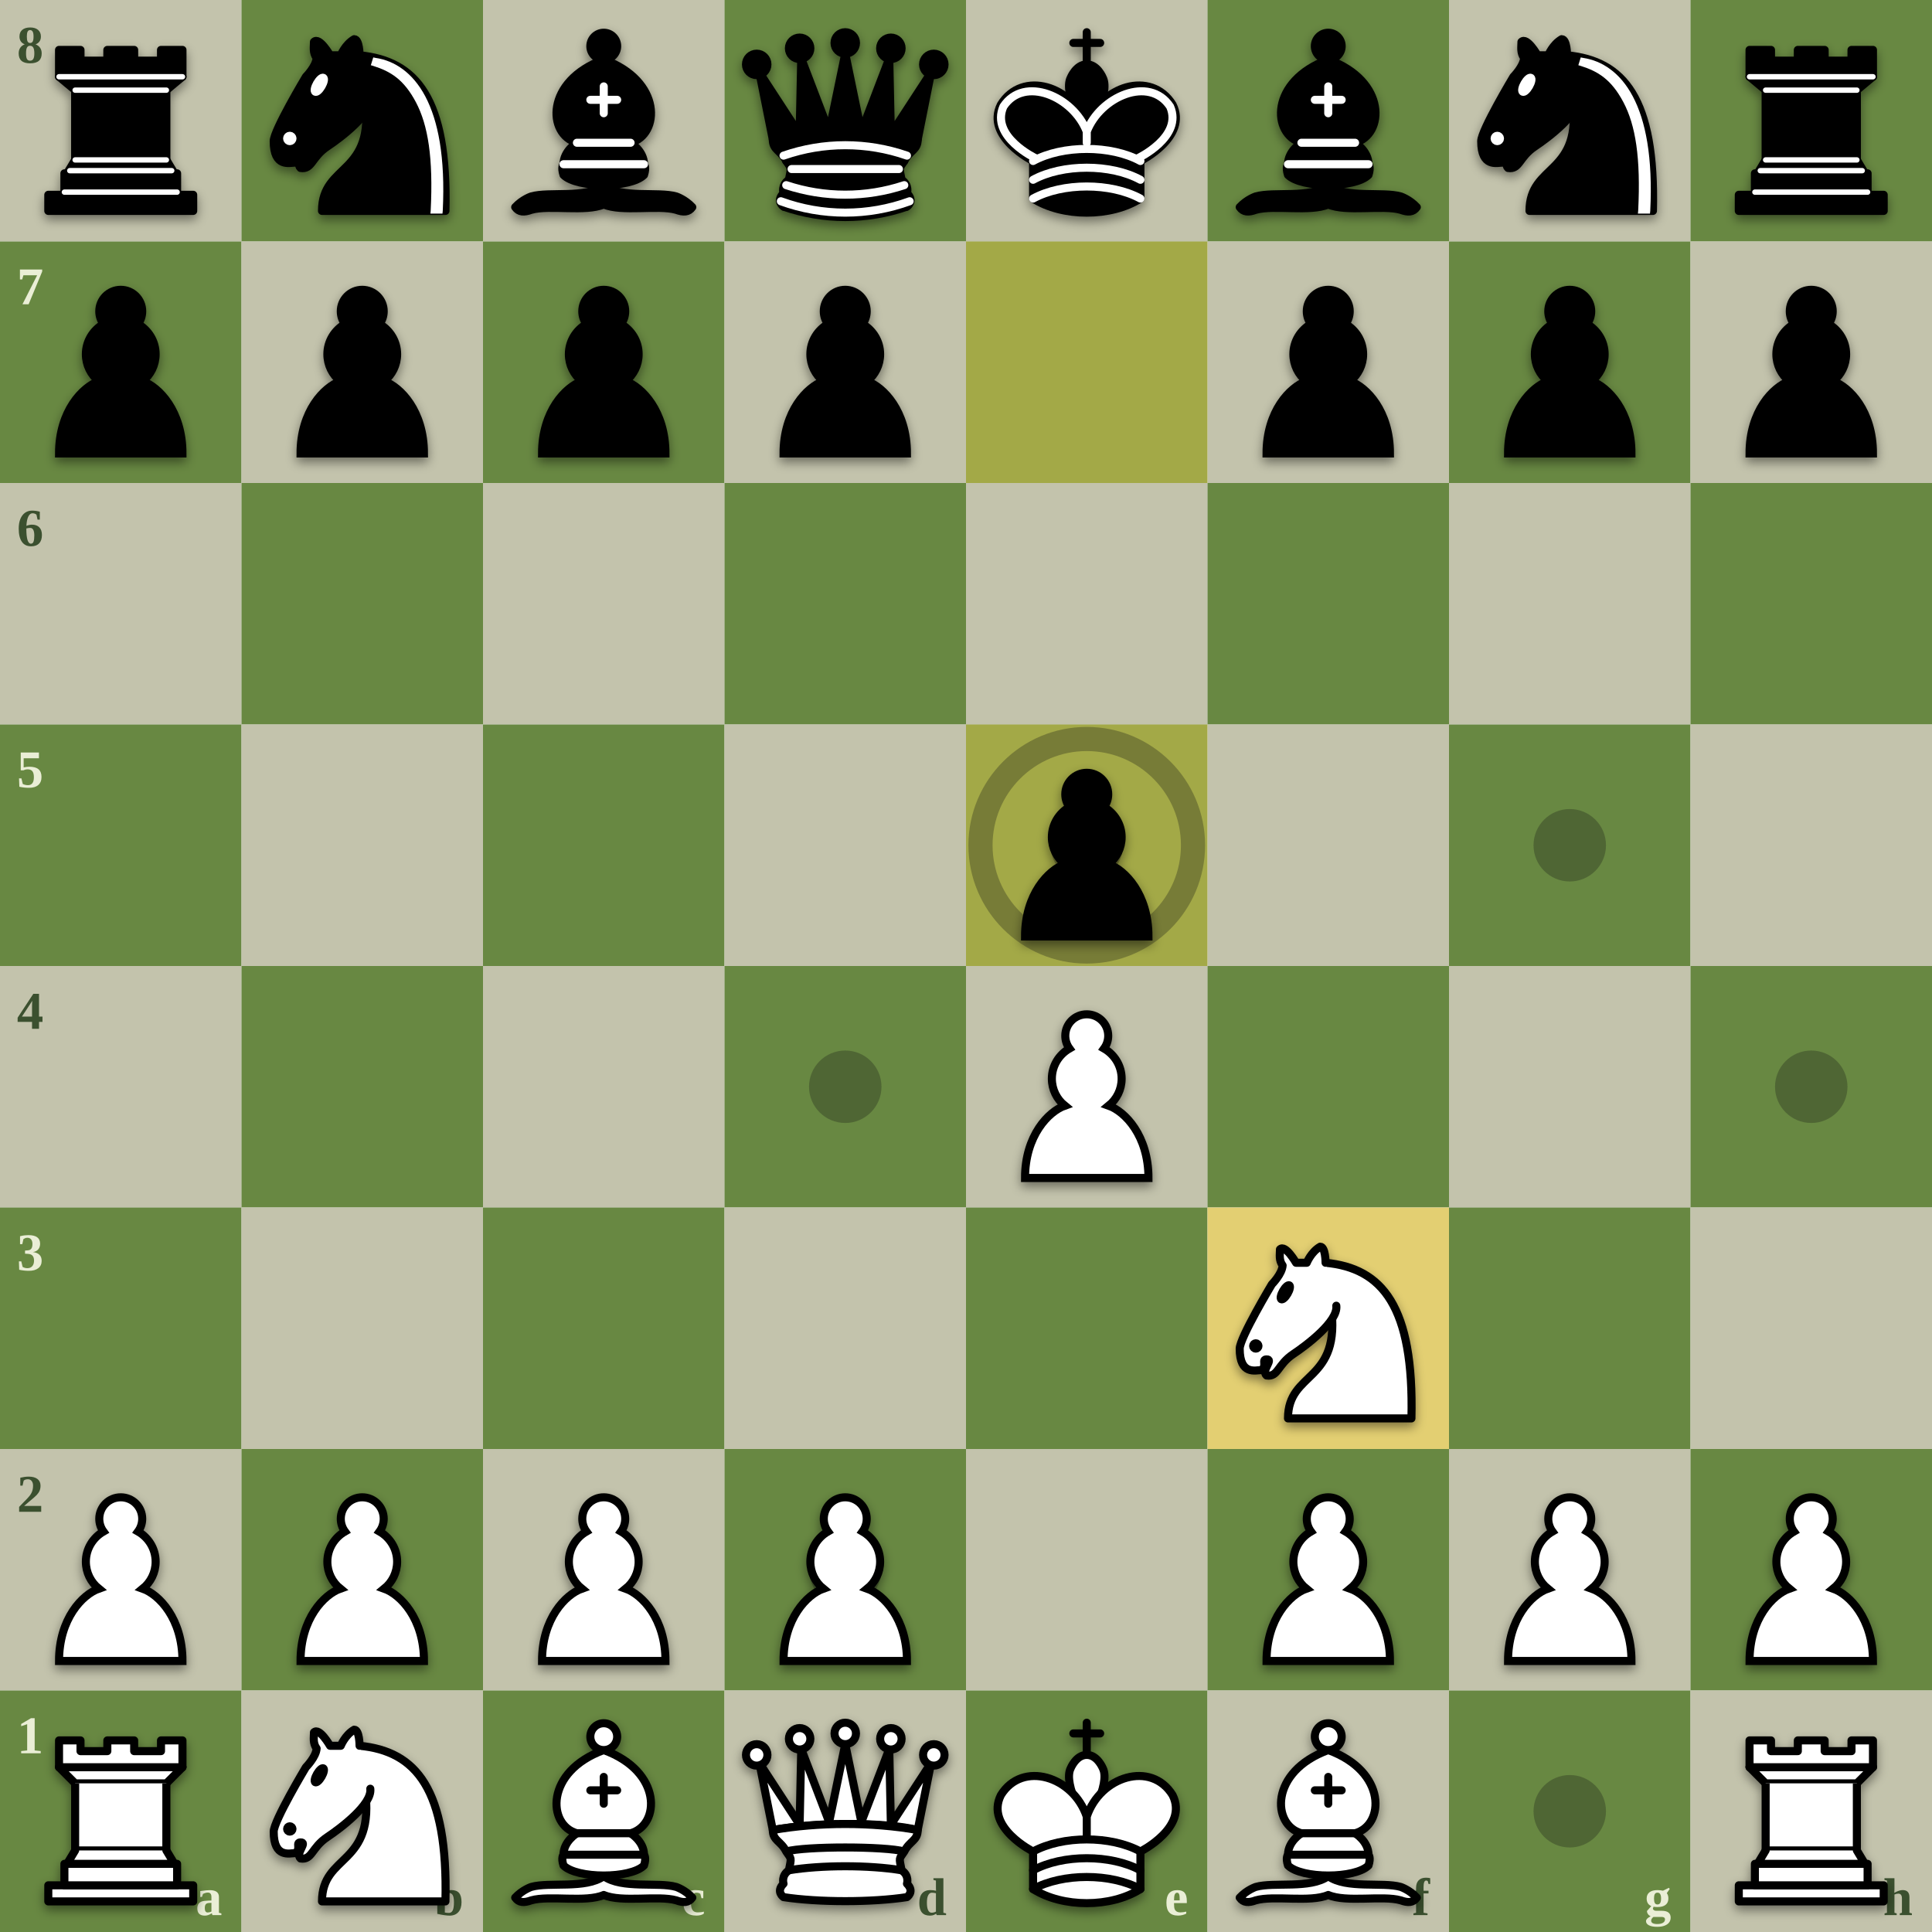
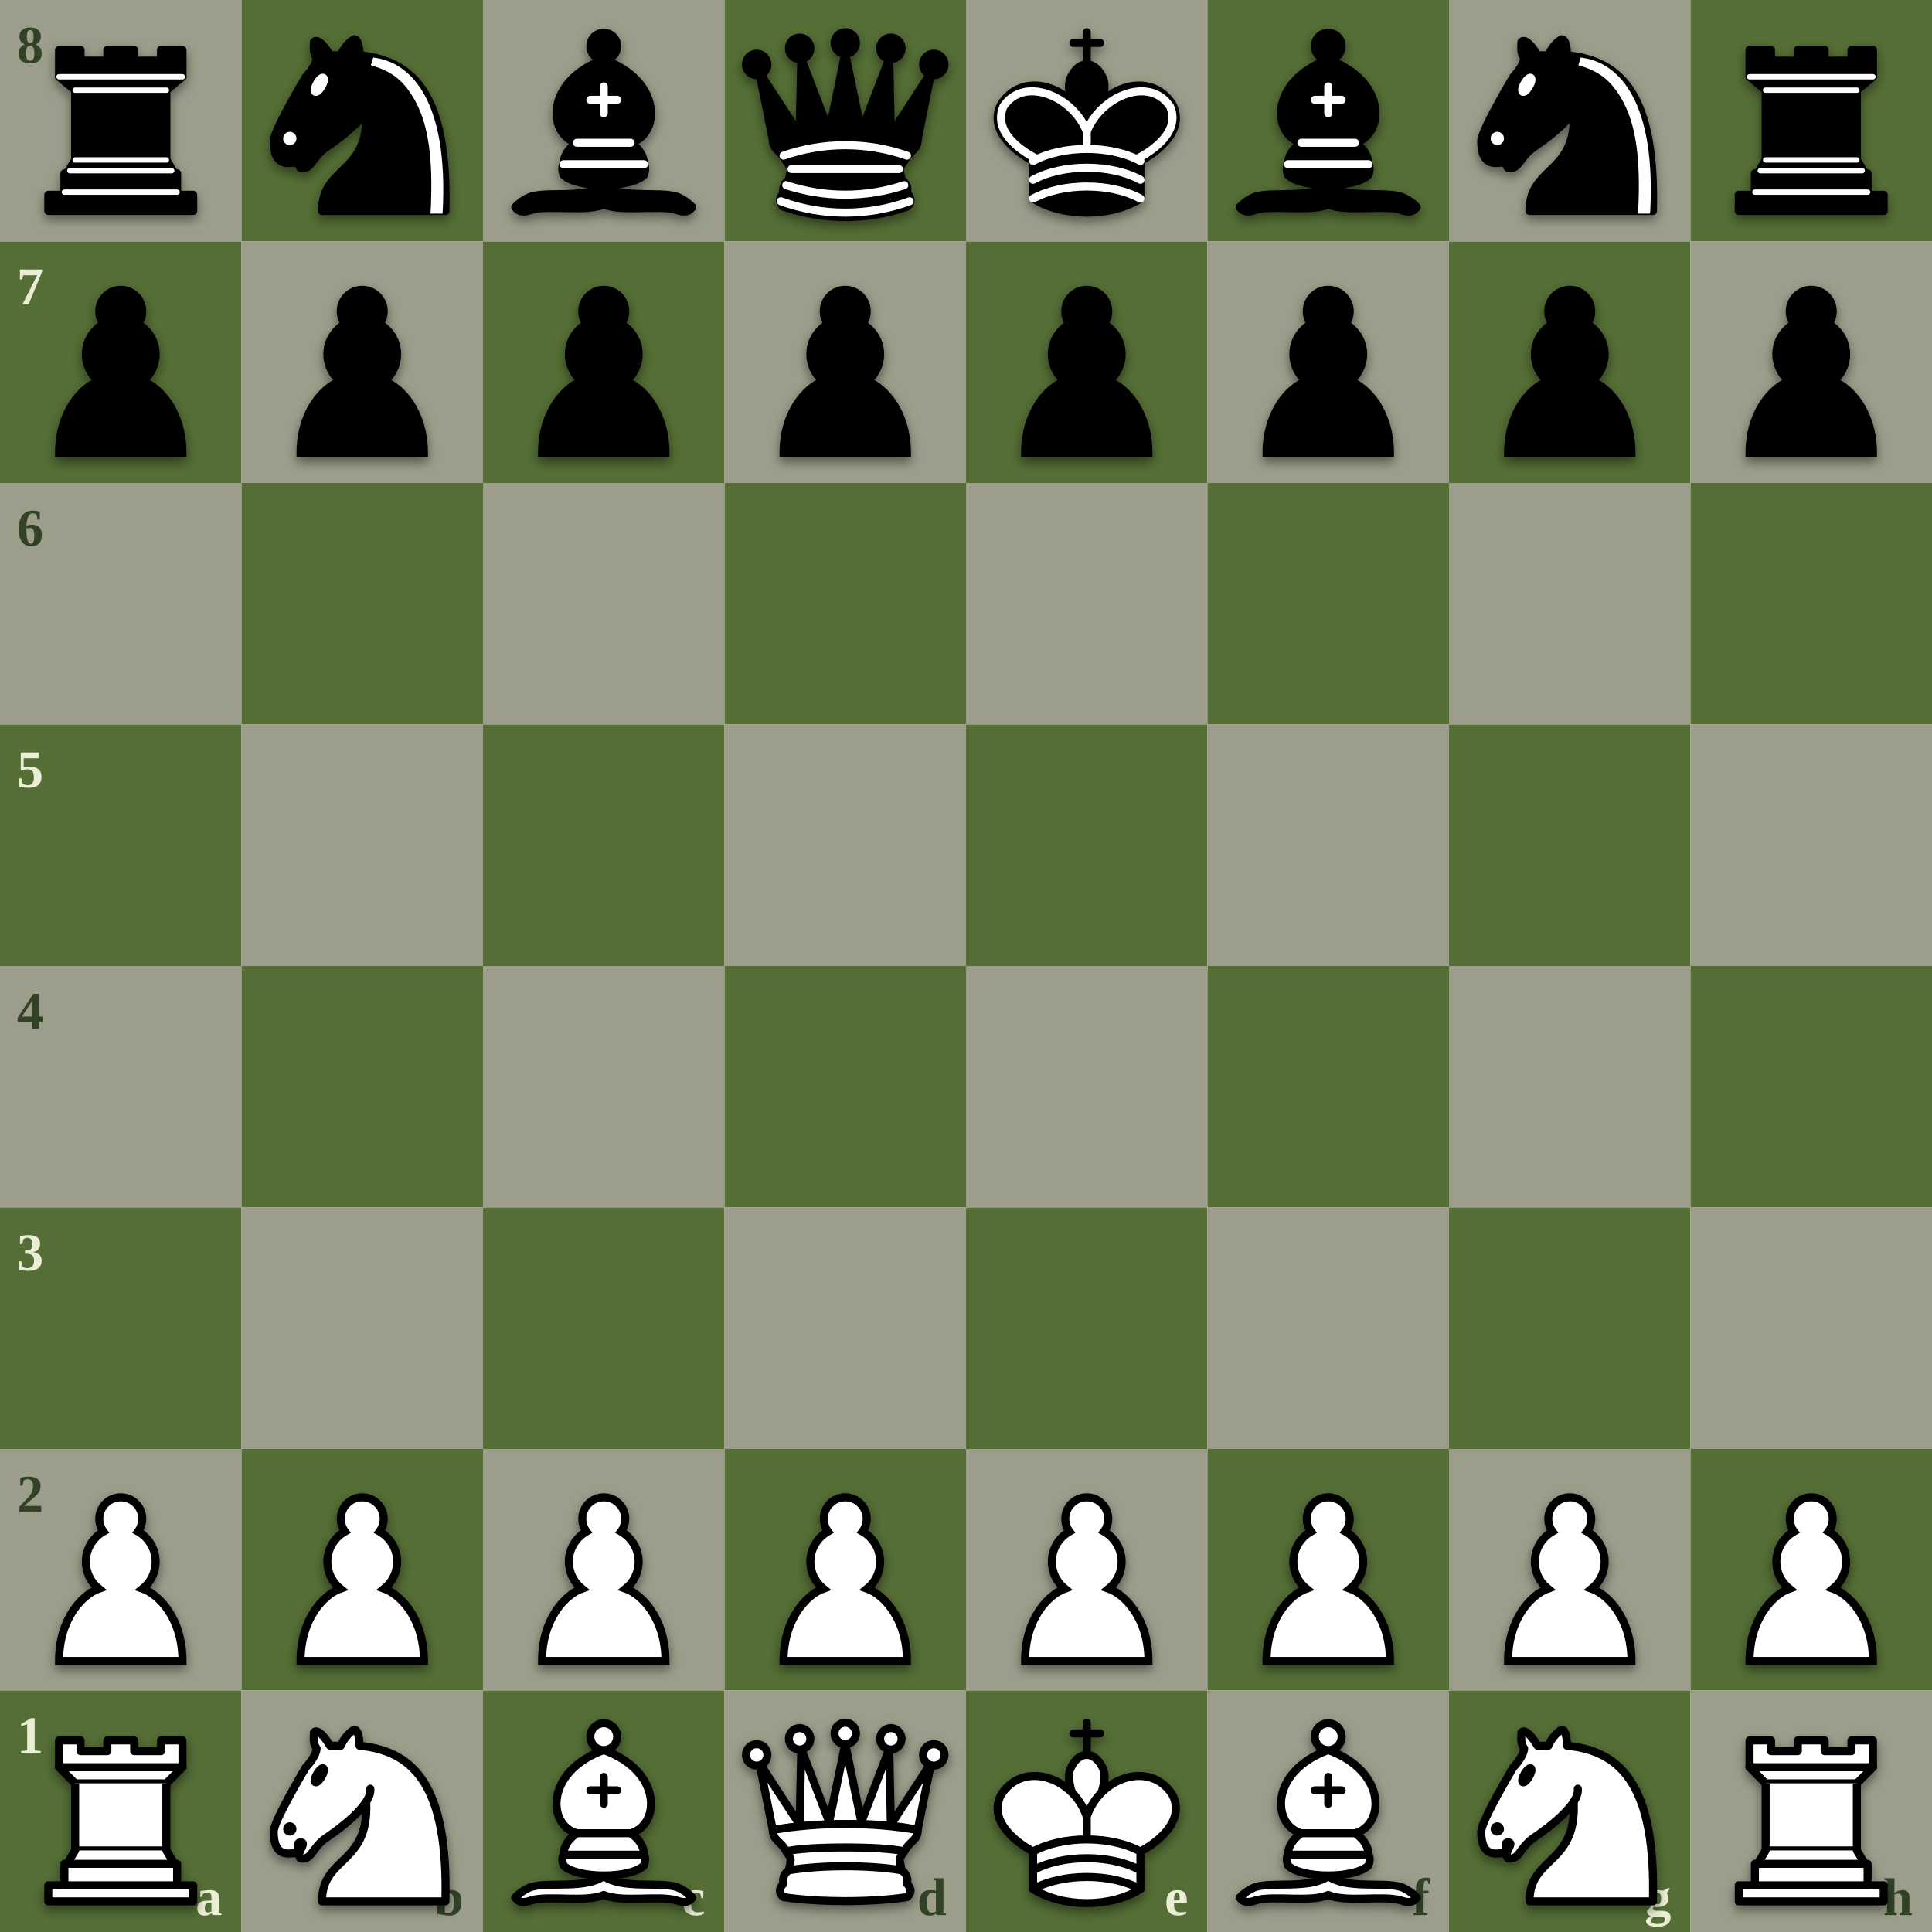
<svg xmlns="http://www.w3.org/2000/svg" viewBox="0 0 800 800" class="board-svg">
  <defs>
    <symbol id="pwk" viewBox="0 0 45 45">
      <g fill="none" fill-rule="evenodd" stroke="#000" stroke-linecap="round" stroke-linejoin="round" stroke-width="1.5">
        <path stroke-linejoin="miter" d="M22.5 11.63V6M20 8h5" />
        <path fill="#fff" stroke-linecap="butt" stroke-linejoin="miter" d="M22.5 25s4.5-7.5 3-10.5c0 0-1-2.5-3-2.5s-3 2.5-3 2.5c-1.5 3 3 10.5 3 10.5" />
        <path fill="#fff" d="M12.5 37c5.5 3.5 14.5 3.5 20 0v-7s9-4.5 6-10.5c-4-6.5-13.5-3.5-16 4V27v-3.5c-2.5-7.5-12-10.5-16-4-3 6 6 10.5 6 10.5v7" />
        <path d="M12.5 30c5.5-3 14.5-3 20 0m-20 3.5c5.5-3 14.5-3 20 0m-20 3.5c5.5-3 14.5-3 20 0" />
      </g>
    </symbol>
    <symbol id="pwq" viewBox="0 0 45 45">
      <g style="fill:#ffffff;stroke:#000000;stroke-width:1.5;stroke-linejoin:round">
        <path d="M 9,26 C 17.5,24.5 30,24.5 36,26 L 38.5,13.5 L 31,25 L 30.7,10.9 L 25.5,24.5 L 22.5,10 L 19.5,24.5 L 14.3,10.9 L 14,25 L 6.5,13.5 L 9,26 z" />
        <path d="M 9,26 C 9,28 10.5,28 11.5,30 C 12.5,31.5 12.5,31 12,33.5 C 10.5,34.5 11,36 11,36 C 9.5,37.5 11,38.5 11,38.5 C 17.5,39.5 27.5,39.5 34,38.5 C 34,38.5 35.5,37.5 34,36 C 34,36 34.5,34.5 33,33.5 C 32.5,31 32.5,31.5 33.5,30 C 34.5,28 36,28 36,26 C 27.5,24.5 17.5,24.5 9,26 z" />
        <path d="M 11.5,30 C 15,29 30,29 33.5,30" style="fill:none" />
        <path d="M 12,33.5 C 18,32.5 27,32.5 33,33.5" style="fill:none" />
        <circle cx="6" cy="12" r="2" />
        <circle cx="14" cy="9" r="2" />
        <circle cx="22.5" cy="8" r="2" />
        <circle cx="31" cy="9" r="2" />
        <circle cx="39" cy="12" r="2" />
      </g>
    </symbol>
    <symbol id="pwr" viewBox="0 0 45 45">
      <g style="opacity:1; fill:#ffffff; fill-opacity:1; fill-rule:evenodd; stroke:#000000; stroke-width:1.5; stroke-linecap:round;stroke-linejoin:round;stroke-miterlimit:4; stroke-dasharray:none; stroke-opacity:1;" transform="translate(0,0.3)">
        <path d="M 9,39 L 36,39 L 36,36 L 9,36 L 9,39 z " style="stroke-linecap:butt;" />
        <path d="M 12,36 L 12,32 L 33,32 L 33,36 L 12,36 z " style="stroke-linecap:butt;" />
        <path d="M 11,14 L 11,9 L 15,9 L 15,11 L 20,11 L 20,9 L 25,9 L 25,11 L 30,11 L 30,9 L 34,9 L 34,14" style="stroke-linecap:butt;" />
        <path d="M 34,14 L 31,17 L 14,17 L 11,14" />
        <path d="M 31,17 L 31,29.5 L 14,29.5 L 14,17" style="stroke-linecap:butt; stroke-linejoin:miter;" />
        <path d="M 31,29.5 L 32.5,32 L 12.5,32 L 14,29.5" />
        <path d="M 11,14 L 34,14" style="fill:none; stroke:#000000; stroke-linejoin:miter;" />
      </g>
    </symbol>
    <symbol id="pwb" viewBox="0 0 45 45">
      <g style="opacity:1; fill:none; fill-rule:evenodd; fill-opacity:1; stroke:#000000; stroke-width:1.5; stroke-linecap:round; stroke-linejoin:round; stroke-miterlimit:4; stroke-dasharray:none; stroke-opacity:1;" transform="translate(0,0.6)">
        <g style="fill:#ffffff; stroke:#000000; stroke-linecap:butt;">
          <path d="M 9,36 C 12.39,35.03 19.11,36.43 22.5,34 C 25.89,36.43 32.61,35.03 36,36 C 36,36 37.65,36.54 39,38 C 38.32,38.97 37.35,38.99 36,38.5 C 32.61,37.53 25.89,38.96 22.5,37.5 C 19.11,38.96 12.39,37.53 9,38.5 C 7.65,38.99 6.68,38.97 6,38 C 7.35,36.54 9,36 9,36 z" />
          <path d="M 15,32 C 17.5,34.5 27.5,34.5 30,32 C 30.5,30.5 30,30 30,30 C 30,27.5 27.5,26 27.5,26 C 33,24.5 33.5,14.5 22.5,10.5 C 11.5,14.5 12,24.5 17.5,26 C 17.5,26 15,27.5 15,30 C 15,30 14.5,30.5 15,32 z" />
          <path d="M 25 8 A 2.5 2.5 0 1 1  20,8 A 2.5 2.5 0 1 1  25 8 z" />
        </g>
        <path d="M 17.5,26 L 27.5,26 M 15,30 L 30,30 M 22.5,15.5 L 22.5,20.5 M 20,18 L 25,18" style="fill:none; stroke:#000000; stroke-linejoin:miter;" />
      </g>
    </symbol>
    <symbol id="pwn" viewBox="0 0 45 45">
      <g style="opacity:1; fill:none; fill-opacity:1; fill-rule:evenodd; stroke:#000000; stroke-width:1.5; stroke-linecap:round;stroke-linejoin:round;stroke-miterlimit:4; stroke-dasharray:none; stroke-opacity:1;" transform="translate(0,0.3)">
        <path d="M 22,10 C 32.5,11 38.5,18 38,39 L 15,39 C 15,30 25,32.5 23,18" style="fill:#ffffff; stroke:#000000;" />
        <path d="M 24,18 C 24.38,20.91 18.45,25.37 16,27 C 13,29 13.18,31.34 11,31 C 9.958,30.06 12.41,27.96 11,28 C 10,28 11.19,29.23 10,30 C 9,30 5.997,31 6,26 C 6,24 12,14 12,14 C 12,14 13.89,12.1 14,10.5 C 13.27,9.506 13.5,8.5 13.5,7.5 C 14.5,6.5 16.5,10 16.5,10 L 18.5,10 C 18.5,10 19.28,8.008 21,7 C 22,7 22,10 22,10" style="fill:#ffffff; stroke:#000000;" />
        <path d="M 9.5 25.5 A 0.5 0.5 0 1 1 8.5,25.5 A 0.5 0.5 0 1 1 9.5 25.5 z" style="fill:#000000; stroke:#000000;" />
        <path d="M 15 15.5 A 0.5 1.5 0 1 1  14,15.5 A 0.5 1.5 0 1 1  15 15.5 z" transform="matrix(0.866,0.5,-0.5,0.866,9.693,-5.173)" style="fill:#000000; stroke:#000000;" />
      </g>
    </symbol>
    <symbol id="pwp" viewBox="0 0 45 45">
      <path d="m 22.5,9 c -2.21,0 -4,1.79 -4,4 0,0.89 0.29,1.71 0.78,2.38 C 17.33,16.5 16,18.59 16,21 c 0,2.03 0.94,3.84 2.41,5.03 C 15.41,27.09 11,31.58 11,39.5 H 34 C 34,31.58 29.59,27.09 26.59,26.03 28.06,24.84 29,23.03 29,21 29,18.59 27.67,16.5 25.72,15.38 26.21,14.71 26.5,13.89 26.5,13 c 0,-2.21 -1.79,-4 -4,-4 z" style="opacity:1; fill:#ffffff; fill-opacity:1; fill-rule:nonzero; stroke:#000000; stroke-width:1.5; stroke-linecap:round; stroke-linejoin:miter; stroke-miterlimit:4; stroke-dasharray:none; stroke-opacity:1;" />
    </symbol>
    <symbol id="pbk" viewBox="0 0 45 45">
      <g style="fill:none; fill-opacity:1; fill-rule:evenodd; stroke:#000000; stroke-width:1.5; stroke-linecap:round;stroke-linejoin:round;stroke-miterlimit:4; stroke-dasharray:none; stroke-opacity:1;">
        <path d="M 22.5,11.63 L 22.5,6" style="fill:none; stroke:#000000; stroke-linejoin:miter;" id="path6570" />
        <path d="M 22.5,25 C 22.5,25 27,17.5 25.5,14.5 C 25.5,14.5 24.5,12 22.5,12 C 20.5,12 19.5,14.5 19.5,14.5 C 18,17.5 22.5,25 22.5,25" style="fill:#000000;fill-opacity:1; stroke-linecap:butt; stroke-linejoin:miter;" />
        <path d="M 12.5,37 C 18,40.5 27,40.5 32.5,37 L 32.5,30 C 32.5,30 41.5,25.5 38.5,19.5 C 34.5,13 25,16 22.5,23.5 L 22.5,27 L 22.5,23.5 C 20,16 10.5,13 6.5,19.5 C 3.5,25.5 12.5,30 12.5,30 L 12.5,37" style="fill:#000000; stroke:#000000;" />
        <path d="M 20,8 L 25,8" style="fill:none; stroke:#000000; stroke-linejoin:miter;" />
        <path d="M 32,29.5 C 32,29.5 40.5,25.5 38.03,19.85 C 34.15,14 25,18 22.5,24.5 L 22.5,26.6 L 22.5,24.5 C 20,18 10.85,14 6.97,19.85 C 4.5,25.5 13,29.5 13,29.5" style="fill:none; stroke:#ffffff;" />
        <path d="M 12.5,30 C 18,27 27,27 32.5,30 M 12.5,33.5 C 18,30.5 27,30.5 32.5,33.5 M 12.5,37 C 18,34 27,34 32.5,37" style="fill:none; stroke:#ffffff;" />
      </g>
    </symbol>
    <symbol id="pbq" viewBox="0 0 45 45">
      <g style="fill:#000000;stroke:#000000;stroke-width:1.5; stroke-linecap:round;stroke-linejoin:round">
        <path d="M 9,26 C 17.5,24.5 30,24.5 36,26 L 38.5,13.5 L 31,25 L 30.7,10.9 L 25.5,24.5 L 22.5,10 L 19.5,24.5 L 14.3,10.9 L 14,25 L 6.5,13.5 L 9,26 z" style="stroke-linecap:butt;fill:#000000" />
        <path d="m 9,26 c 0,2 1.5,2 2.5,4 1,1.5 1,1 0.5,3.5 -1.5,1 -1,2.5 -1,2.5 -1.5,1.5 0,2.5 0,2.5 6.5,1 16.5,1 23,0 0,0 1.5,-1 0,-2.5 0,0 0.5,-1.5 -1,-2.5 -0.5,-2.5 -0.5,-2 0.5,-3.5 1,-2 2.5,-2 2.5,-4 -8.5,-1.5 -18.5,-1.5 -27,0 z" />
        <path d="M 11.5,30 C 15,29 30,29 33.5,30" />
        <path d="m 12,33.5 c 6,-1 15,-1 21,0" />
        <circle cx="6" cy="12" r="2" />
        <circle cx="14" cy="9" r="2" />
        <circle cx="22.5" cy="8" r="2" />
        <circle cx="31" cy="9" r="2" />
        <circle cx="39" cy="12" r="2" />
        <path d="M 11,38.5 A 35,35 1 0 0 34,38.5" style="fill:none; stroke:#000000;stroke-linecap:butt;" />
        <g style="fill:none; stroke:#ffffff;">
          <path d="M 11,29 A 35,35 1 0 1 34,29" />
          <path d="M 12.5,31.5 L 32.5,31.5" />
          <path d="M 11.5,34.5 A 35,35 1 0 0 33.5,34.5" />
          <path d="M 10.5,37.5 A 35,35 1 0 0 34.5,37.5" />
        </g>
      </g>
    </symbol>
    <symbol id="pbr" viewBox="0 0 45 45">
      <g style="opacity:1; fill:#000000; fill-opacity:1; fill-rule:evenodd; stroke:#000000; stroke-width:1.5; stroke-linecap:round;stroke-linejoin:round;stroke-miterlimit:4; stroke-dasharray:none; stroke-opacity:1;" transform="translate(0,0.3)">
        <path d="M 9,39 L 36,39 L 36,36 L 9,36 L 9,39 z " style="stroke-linecap:butt;" />
        <path d="M 12.5,32 L 14,29.5 L 31,29.5 L 32.5,32 L 12.5,32 z " style="stroke-linecap:butt;" />
        <path d="M 12,36 L 12,32 L 33,32 L 33,36 L 12,36 z " style="stroke-linecap:butt;" />
        <path d="M 14,29.5 L 14,16.5 L 31,16.5 L 31,29.5 L 14,29.5 z " style="stroke-linecap:butt;stroke-linejoin:miter;" />
        <path d="M 14,16.5 L 11,14 L 34,14 L 31,16.5 L 14,16.5 z " style="stroke-linecap:butt;" />
        <path d="M 11,14 L 11,9 L 15,9 L 15,11 L 20,11 L 20,9 L 25,9 L 25,11 L 30,11 L 30,9 L 34,9 L 34,14 L 11,14 z " style="stroke-linecap:butt;" />
        <path d="M 12,35.5 L 33,35.5 L 33,35.5" style="fill:none; stroke:#ffffff; stroke-width:1; stroke-linejoin:miter;" />
        <path d="M 13,31.5 L 32,31.5" style="fill:none; stroke:#ffffff; stroke-width:1; stroke-linejoin:miter;" />
        <path d="M 14,29.5 L 31,29.5" style="fill:none; stroke:#ffffff; stroke-width:1; stroke-linejoin:miter;" />
        <path d="M 14,16.5 L 31,16.5" style="fill:none; stroke:#ffffff; stroke-width:1; stroke-linejoin:miter;" />
        <path d="M 11,14 L 34,14" style="fill:none; stroke:#ffffff; stroke-width:1; stroke-linejoin:miter;" />
      </g>
    </symbol>
    <symbol id="pbb" viewBox="0 0 45 45">
      <g style="opacity:1; fill:none; fill-rule:evenodd; fill-opacity:1; stroke:#000000; stroke-width:1.5; stroke-linecap:round; stroke-linejoin:round; stroke-miterlimit:4; stroke-dasharray:none; stroke-opacity:1;" transform="translate(0,0.6)">
        <g style="fill:#000000; stroke:#000000; stroke-linecap:butt;">
          <path d="M 9,36 C 12.39,35.03 19.11,36.43 22.5,34 C 25.89,36.43 32.61,35.03 36,36 C 36,36 37.65,36.54 39,38 C 38.32,38.97 37.35,38.99 36,38.5 C 32.61,37.53 25.89,38.96 22.5,37.5 C 19.11,38.96 12.39,37.53 9,38.5 C 7.65,38.99 6.68,38.97 6,38 C 7.35,36.54 9,36 9,36 z" />
          <path d="M 15,32 C 17.5,34.5 27.5,34.5 30,32 C 30.5,30.5 30,30 30,30 C 30,27.5 27.5,26 27.5,26 C 33,24.5 33.5,14.5 22.5,10.5 C 11.5,14.5 12,24.5 17.5,26 C 17.5,26 15,27.5 15,30 C 15,30 14.5,30.5 15,32 z" />
          <path d="M 25 8 A 2.5 2.5 0 1 1  20,8 A 2.5 2.5 0 1 1  25 8 z" />
        </g>
        <path d="M 17.5,26 L 27.5,26 M 15,30 L 30,30 M 22.5,15.5 L 22.5,20.5 M 20,18 L 25,18" style="fill:none; stroke:#ffffff; stroke-linejoin:miter;" />
      </g>
    </symbol>
    <symbol id="pbn" viewBox="0 0 45 45">
      <g style="opacity:1; fill:none; fill-opacity:1; fill-rule:evenodd; stroke:#000000; stroke-width:1.5; stroke-linecap:round;stroke-linejoin:round;stroke-miterlimit:4; stroke-dasharray:none; stroke-opacity:1;" transform="translate(0,0.3)">
        <path d="M 22,10 C 32.5,11 38.5,18 38,39 L 15,39 C 15,30 25,32.5 23,18" style="fill:#000000; stroke:#000000;" />
        <path d="M 24,18 C 24.38,20.91 18.45,25.37 16,27 C 13,29 13.18,31.34 11,31 C 9.958,30.06 12.41,27.96 11,28 C 10,28 11.19,29.23 10,30 C 9,30 5.997,31 6,26 C 6,24 12,14 12,14 C 12,14 13.89,12.1 14,10.5 C 13.27,9.506 13.5,8.5 13.5,7.5 C 14.5,6.5 16.5,10 16.5,10 L 18.5,10 C 18.5,10 19.28,8.008 21,7 C 22,7 22,10 22,10" style="fill:#000000; stroke:#000000;" />
        <path d="M 9.5 25.5 A 0.5 0.5 0 1 1 8.5,25.5 A 0.5 0.5 0 1 1 9.5 25.5 z" style="fill:#ffffff; stroke:#ffffff;" />
        <path d="M 15 15.5 A 0.5 1.5 0 1 1  14,15.5 A 0.5 1.5 0 1 1  15 15.5 z" transform="matrix(0.866,0.5,-0.5,0.866,9.693,-5.173)" style="fill:#ffffff; stroke:#ffffff;" />
        <path d="M 24.55,10.4 L 24.1,11.85 L 24.6,12 C 27.75,13 30.25,14.49 32.5,18.75 C 34.75,23.01 35.75,29.06 35.25,39 L 35.2,39.5 L 37.45,39.5 L 37.5,39 C 38,28.94 36.62,22.15 34.25,17.66 C 31.88,13.17 28.46,11.02 25.06,10.5 L 24.55,10.4 z " style="fill:#ffffff; stroke:none;" />
      </g>
    </symbol>
    <symbol id="pbp" viewBox="0 0 45 45">
      <path d="m 22.5,9 c -2.21,0 -4,1.79 -4,4 0,0.89 0.29,1.71 0.78,2.38 C 17.33,16.5 16,18.59 16,21 c 0,2.03 0.94,3.84 2.41,5.03 C 15.41,27.09 11,31.58 11,39.5 H 34 C 34,31.58 29.59,27.09 26.59,26.03 28.06,24.84 29,23.03 29,21 29,18.59 27.67,16.5 25.72,15.38 26.21,14.71 26.5,13.89 26.5,13 c 0,-2.21 -1.79,-4 -4,-4 z" style="opacity:1; fill:#000000; fill-opacity:1; fill-rule:nonzero; stroke:#000000; stroke-width:1.5; stroke-linecap:round; stroke-linejoin:miter; stroke-miterlimit:4; stroke-dasharray:none; stroke-opacity:1;" />
    </symbol>
  </defs>
  <g class="sq-layer">
-     <rect x="0" y="0" width="100" height="100" fill="#c3c3ac" />
-     <text x="7" y="26" font-size="22" font-weight="700" fill="#3b502f" class="coord">8</text>
-     <rect x="100" y="0" width="100" height="100" fill="#688842" />
-     <rect x="200" y="0" width="100" height="100" fill="#c3c3ac" />
-     <rect x="300" y="0" width="100" height="100" fill="#688842" />
-     <rect x="400" y="0" width="100" height="100" fill="#c3c3ac" />
-     <rect x="500" y="0" width="100" height="100" fill="#688842" />
-     <rect x="600" y="0" width="100" height="100" fill="#c3c3ac" />
-     <rect x="700" y="0" width="100" height="100" fill="#688842" />
-     <rect x="0" y="100" width="100" height="100" fill="#688842" />
+     <rect x="0" y="0" width="100" height="100" fill="#9d9d8b" />
+     <text x="7" y="26" font-size="22" font-weight="700" fill="#314227" class="coord">8</text>
+     <rect x="100" y="0" width="100" height="100" fill="#546e35" />
+     <rect x="200" y="0" width="100" height="100" fill="#9d9d8b" />
+     <rect x="300" y="0" width="100" height="100" fill="#546e35" />
+     <rect x="400" y="0" width="100" height="100" fill="#9d9d8b" />
+     <rect x="500" y="0" width="100" height="100" fill="#546e35" />
+     <rect x="600" y="0" width="100" height="100" fill="#9d9d8b" />
+     <rect x="700" y="0" width="100" height="100" fill="#546e35" />
+     <rect x="0" y="100" width="100" height="100" fill="#546e35" />
    <text x="7" y="126" font-size="22" font-weight="700" fill="#eaeed6" class="coord">7</text>
-     <rect x="100" y="100" width="100" height="100" fill="#c3c3ac" />
-     <rect x="200" y="100" width="100" height="100" fill="#688842" />
-     <rect x="300" y="100" width="100" height="100" fill="#c3c3ac" />
-     <rect x="400" y="100" width="100" height="100" fill="#688842" />
-     <rect x="500" y="100" width="100" height="100" fill="#c3c3ac" />
-     <rect x="600" y="100" width="100" height="100" fill="#688842" />
-     <rect x="700" y="100" width="100" height="100" fill="#c3c3ac" />
-     <rect x="0" y="200" width="100" height="100" fill="#c3c3ac" />
-     <text x="7" y="226" font-size="22" font-weight="700" fill="#3b502f" class="coord">6</text>
-     <rect x="100" y="200" width="100" height="100" fill="#688842" />
-     <rect x="200" y="200" width="100" height="100" fill="#c3c3ac" />
-     <rect x="300" y="200" width="100" height="100" fill="#688842" />
-     <rect x="400" y="200" width="100" height="100" fill="#c3c3ac" />
-     <rect x="500" y="200" width="100" height="100" fill="#688842" />
-     <rect x="600" y="200" width="100" height="100" fill="#c3c3ac" />
-     <rect x="700" y="200" width="100" height="100" fill="#688842" />
-     <rect x="0" y="300" width="100" height="100" fill="#688842" />
+     <rect x="100" y="100" width="100" height="100" fill="#9d9d8b" />
+     <rect x="200" y="100" width="100" height="100" fill="#546e35" />
+     <rect x="300" y="100" width="100" height="100" fill="#9d9d8b" />
+     <rect x="400" y="100" width="100" height="100" fill="#546e35" />
+     <rect x="500" y="100" width="100" height="100" fill="#9d9d8b" />
+     <rect x="600" y="100" width="100" height="100" fill="#546e35" />
+     <rect x="700" y="100" width="100" height="100" fill="#9d9d8b" />
+     <rect x="0" y="200" width="100" height="100" fill="#9d9d8b" />
+     <text x="7" y="226" font-size="22" font-weight="700" fill="#314227" class="coord">6</text>
+     <rect x="100" y="200" width="100" height="100" fill="#546e35" />
+     <rect x="200" y="200" width="100" height="100" fill="#9d9d8b" />
+     <rect x="300" y="200" width="100" height="100" fill="#546e35" />
+     <rect x="400" y="200" width="100" height="100" fill="#9d9d8b" />
+     <rect x="500" y="200" width="100" height="100" fill="#546e35" />
+     <rect x="600" y="200" width="100" height="100" fill="#9d9d8b" />
+     <rect x="700" y="200" width="100" height="100" fill="#546e35" />
+     <rect x="0" y="300" width="100" height="100" fill="#546e35" />
    <text x="7" y="326" font-size="22" font-weight="700" fill="#eaeed6" class="coord">5</text>
-     <rect x="100" y="300" width="100" height="100" fill="#c3c3ac" />
-     <rect x="200" y="300" width="100" height="100" fill="#688842" />
-     <rect x="300" y="300" width="100" height="100" fill="#c3c3ac" />
-     <rect x="400" y="300" width="100" height="100" fill="#688842" />
-     <rect x="500" y="300" width="100" height="100" fill="#c3c3ac" />
-     <rect x="600" y="300" width="100" height="100" fill="#688842" />
-     <rect x="700" y="300" width="100" height="100" fill="#c3c3ac" />
-     <rect x="0" y="400" width="100" height="100" fill="#c3c3ac" />
-     <text x="7" y="426" font-size="22" font-weight="700" fill="#3b502f" class="coord">4</text>
-     <rect x="100" y="400" width="100" height="100" fill="#688842" />
-     <rect x="200" y="400" width="100" height="100" fill="#c3c3ac" />
-     <rect x="300" y="400" width="100" height="100" fill="#688842" />
-     <rect x="400" y="400" width="100" height="100" fill="#c3c3ac" />
-     <rect x="500" y="400" width="100" height="100" fill="#688842" />
-     <rect x="600" y="400" width="100" height="100" fill="#c3c3ac" />
-     <rect x="700" y="400" width="100" height="100" fill="#688842" />
-     <rect x="0" y="500" width="100" height="100" fill="#688842" />
+     <rect x="100" y="300" width="100" height="100" fill="#9d9d8b" />
+     <rect x="200" y="300" width="100" height="100" fill="#546e35" />
+     <rect x="300" y="300" width="100" height="100" fill="#9d9d8b" />
+     <rect x="400" y="300" width="100" height="100" fill="#546e35" />
+     <rect x="500" y="300" width="100" height="100" fill="#9d9d8b" />
+     <rect x="600" y="300" width="100" height="100" fill="#546e35" />
+     <rect x="700" y="300" width="100" height="100" fill="#9d9d8b" />
+     <rect x="0" y="400" width="100" height="100" fill="#9d9d8b" />
+     <text x="7" y="426" font-size="22" font-weight="700" fill="#314227" class="coord">4</text>
+     <rect x="100" y="400" width="100" height="100" fill="#546e35" />
+     <rect x="200" y="400" width="100" height="100" fill="#9d9d8b" />
+     <rect x="300" y="400" width="100" height="100" fill="#546e35" />
+     <rect x="400" y="400" width="100" height="100" fill="#9d9d8b" />
+     <rect x="500" y="400" width="100" height="100" fill="#546e35" />
+     <rect x="600" y="400" width="100" height="100" fill="#9d9d8b" />
+     <rect x="700" y="400" width="100" height="100" fill="#546e35" />
+     <rect x="0" y="500" width="100" height="100" fill="#546e35" />
    <text x="7" y="526" font-size="22" font-weight="700" fill="#eaeed6" class="coord">3</text>
-     <rect x="100" y="500" width="100" height="100" fill="#c3c3ac" />
-     <rect x="200" y="500" width="100" height="100" fill="#688842" />
-     <rect x="300" y="500" width="100" height="100" fill="#c3c3ac" />
-     <rect x="400" y="500" width="100" height="100" fill="#688842" />
-     <rect x="500" y="500" width="100" height="100" fill="#c3c3ac" />
-     <rect x="600" y="500" width="100" height="100" fill="#688842" />
-     <rect x="700" y="500" width="100" height="100" fill="#c3c3ac" />
-     <rect x="0" y="600" width="100" height="100" fill="#c3c3ac" />
-     <text x="7" y="626" font-size="22" font-weight="700" fill="#3b502f" class="coord">2</text>
-     <rect x="100" y="600" width="100" height="100" fill="#688842" />
-     <rect x="200" y="600" width="100" height="100" fill="#c3c3ac" />
-     <rect x="300" y="600" width="100" height="100" fill="#688842" />
-     <rect x="400" y="600" width="100" height="100" fill="#c3c3ac" />
-     <rect x="500" y="600" width="100" height="100" fill="#688842" />
-     <rect x="600" y="600" width="100" height="100" fill="#c3c3ac" />
-     <rect x="700" y="600" width="100" height="100" fill="#688842" />
-     <rect x="0" y="700" width="100" height="100" fill="#688842" />
+     <rect x="100" y="500" width="100" height="100" fill="#9d9d8b" />
+     <rect x="200" y="500" width="100" height="100" fill="#546e35" />
+     <rect x="300" y="500" width="100" height="100" fill="#9d9d8b" />
+     <rect x="400" y="500" width="100" height="100" fill="#546e35" />
+     <rect x="500" y="500" width="100" height="100" fill="#9d9d8b" />
+     <rect x="600" y="500" width="100" height="100" fill="#546e35" />
+     <rect x="700" y="500" width="100" height="100" fill="#9d9d8b" />
+     <rect x="0" y="600" width="100" height="100" fill="#9d9d8b" />
+     <text x="7" y="626" font-size="22" font-weight="700" fill="#314227" class="coord">2</text>
+     <rect x="100" y="600" width="100" height="100" fill="#546e35" />
+     <rect x="200" y="600" width="100" height="100" fill="#9d9d8b" />
+     <rect x="300" y="600" width="100" height="100" fill="#546e35" />
+     <rect x="400" y="600" width="100" height="100" fill="#9d9d8b" />
+     <rect x="500" y="600" width="100" height="100" fill="#546e35" />
+     <rect x="600" y="600" width="100" height="100" fill="#9d9d8b" />
+     <rect x="700" y="600" width="100" height="100" fill="#546e35" />
+     <rect x="0" y="700" width="100" height="100" fill="#546e35" />
    <text x="92" y="793" text-anchor="end" font-size="22" font-weight="700" fill="#eaeed6" class="coord">a</text>
    <text x="7" y="726" font-size="22" font-weight="700" fill="#eaeed6" class="coord">1</text>
-     <rect x="100" y="700" width="100" height="100" fill="#c3c3ac" />
-     <text x="192" y="793" text-anchor="end" font-size="22" font-weight="700" fill="#3b502f" class="coord">b</text>
-     <rect x="200" y="700" width="100" height="100" fill="#688842" />
+     <rect x="100" y="700" width="100" height="100" fill="#9d9d8b" />
+     <text x="192" y="793" text-anchor="end" font-size="22" font-weight="700" fill="#314227" class="coord">b</text>
+     <rect x="200" y="700" width="100" height="100" fill="#546e35" />
    <text x="292" y="793" text-anchor="end" font-size="22" font-weight="700" fill="#eaeed6" class="coord">c</text>
-     <rect x="300" y="700" width="100" height="100" fill="#c3c3ac" />
-     <text x="392" y="793" text-anchor="end" font-size="22" font-weight="700" fill="#3b502f" class="coord">d</text>
-     <rect x="400" y="700" width="100" height="100" fill="#688842" />
+     <rect x="300" y="700" width="100" height="100" fill="#9d9d8b" />
+     <text x="392" y="793" text-anchor="end" font-size="22" font-weight="700" fill="#314227" class="coord">d</text>
+     <rect x="400" y="700" width="100" height="100" fill="#546e35" />
    <text x="492" y="793" text-anchor="end" font-size="22" font-weight="700" fill="#eaeed6" class="coord">e</text>
-     <rect x="500" y="700" width="100" height="100" fill="#c3c3ac" />
-     <text x="592" y="793" text-anchor="end" font-size="22" font-weight="700" fill="#3b502f" class="coord">f</text>
-     <rect x="600" y="700" width="100" height="100" fill="#688842" />
+     <rect x="500" y="700" width="100" height="100" fill="#9d9d8b" />
+     <text x="592" y="793" text-anchor="end" font-size="22" font-weight="700" fill="#314227" class="coord">f</text>
+     <rect x="600" y="700" width="100" height="100" fill="#546e35" />
    <text x="692" y="793" text-anchor="end" font-size="22" font-weight="700" fill="#eaeed6" class="coord">g</text>
-     <rect x="700" y="700" width="100" height="100" fill="#c3c3ac" />
-     <text x="792" y="793" text-anchor="end" font-size="22" font-weight="700" fill="#3b502f" class="coord">h</text>
+     <rect x="700" y="700" width="100" height="100" fill="#9d9d8b" />
+     <text x="792" y="793" text-anchor="end" font-size="22" font-weight="700" fill="#314227" class="coord">h</text>
  </g>
  <defs>
    <radialGradient id="checkGlow">
      <stop offset="0%" stop-color="#ff4d4d" stop-opacity="0.95" />
      <stop offset="100%" stop-color="#ff4d4d" stop-opacity="0" />
    </radialGradient>
    <filter id="pieceShadow" x="-20%" y="-20%" width="140%" height="140%">
      <feDropShadow dx="0" dy="2" stdDeviation="2.2" flood-color="#000" flood-opacity="0.45" />
    </filter>
  </defs>
-   <g class="mark-layer">
-     <rect x="400" y="100" width="100" height="100" fill="#f6d650" fill-opacity="0.42" />
-     <rect x="400" y="300" width="100" height="100" fill="#f6d650" fill-opacity="0.42" />
-     <circle cx="450" cy="350" r="15" fill="#111" fill-opacity="0.28" />
-     <circle cx="450" cy="350" r="44" fill="none" stroke="#111" stroke-opacity="0.3" stroke-width="10" />
-     <rect x="500" y="500" width="100" height="100" fill="#f6d650" fill-opacity="0.62" />
-     <circle cx="650" cy="350" r="15" fill="#111" fill-opacity="0.28" />
-     <circle cx="350" cy="450" r="15" fill="#111" fill-opacity="0.28" />
-     <circle cx="750" cy="450" r="15" fill="#111" fill-opacity="0.28" />
-     <circle cx="350" cy="650" r="15" fill="#111" fill-opacity="0.28" />
-     <circle cx="650" cy="750" r="15" fill="#111" fill-opacity="0.28" />
-   </g>
+   <g class="mark-layer" />
  <g class="piece-layer" filter="url(#pieceShadow)">
    <use href="#pbr" x="0" y="0" width="100" height="100" transform="translate(0,0)" class="pc" data-sq="a8" />
    <use href="#pbn" x="0" y="0" width="100" height="100" transform="translate(100,0)" class="pc" data-sq="b8" />
    <use href="#pbb" x="0" y="0" width="100" height="100" transform="translate(200,0)" class="pc" data-sq="c8" />
    <use href="#pbq" x="0" y="0" width="100" height="100" transform="translate(300,0)" class="pc" data-sq="d8" />
    <use href="#pbk" x="0" y="0" width="100" height="100" transform="translate(400,0)" class="pc" data-sq="e8" />
    <use href="#pbb" x="0" y="0" width="100" height="100" transform="translate(500,0)" class="pc" data-sq="f8" />
    <use href="#pbn" x="0" y="0" width="100" height="100" transform="translate(600,0)" class="pc" data-sq="g8" />
    <use href="#pbr" x="0" y="0" width="100" height="100" transform="translate(700,0)" class="pc" data-sq="h8" />
    <use href="#pbp" x="0" y="0" width="100" height="100" transform="translate(0,100)" class="pc" data-sq="a7" />
    <use href="#pbp" x="0" y="0" width="100" height="100" transform="translate(100,100)" class="pc" data-sq="b7" />
    <use href="#pbp" x="0" y="0" width="100" height="100" transform="translate(200,100)" class="pc" data-sq="c7" />
    <use href="#pbp" x="0" y="0" width="100" height="100" transform="translate(300,100)" class="pc" data-sq="d7" />
+     <use href="#pbp" x="0" y="0" width="100" height="100" transform="translate(400,100)" class="pc" data-sq="e7" />
    <use href="#pbp" x="0" y="0" width="100" height="100" transform="translate(500,100)" class="pc" data-sq="f7" />
    <use href="#pbp" x="0" y="0" width="100" height="100" transform="translate(600,100)" class="pc" data-sq="g7" />
    <use href="#pbp" x="0" y="0" width="100" height="100" transform="translate(700,100)" class="pc" data-sq="h7" />
-     <use href="#pbp" x="0" y="0" width="100" height="100" transform="translate(400,300)" class="pc" data-sq="e5" />
-     <use href="#pwp" x="0" y="0" width="100" height="100" transform="translate(400,400)" class="pc" data-sq="e4" />
-     <use href="#pwn" x="0" y="0" width="100" height="100" transform="translate(500,500)" class="pc" data-sq="f3" />
    <use href="#pwp" x="0" y="0" width="100" height="100" transform="translate(0,600)" class="pc" data-sq="a2" />
    <use href="#pwp" x="0" y="0" width="100" height="100" transform="translate(100,600)" class="pc" data-sq="b2" />
    <use href="#pwp" x="0" y="0" width="100" height="100" transform="translate(200,600)" class="pc" data-sq="c2" />
    <use href="#pwp" x="0" y="0" width="100" height="100" transform="translate(300,600)" class="pc" data-sq="d2" />
+     <use href="#pwp" x="0" y="0" width="100" height="100" transform="translate(400,600)" class="pc" data-sq="e2" />
    <use href="#pwp" x="0" y="0" width="100" height="100" transform="translate(500,600)" class="pc" data-sq="f2" />
    <use href="#pwp" x="0" y="0" width="100" height="100" transform="translate(600,600)" class="pc" data-sq="g2" />
    <use href="#pwp" x="0" y="0" width="100" height="100" transform="translate(700,600)" class="pc" data-sq="h2" />
    <use href="#pwr" x="0" y="0" width="100" height="100" transform="translate(0,700)" class="pc" data-sq="a1" />
    <use href="#pwn" x="0" y="0" width="100" height="100" transform="translate(100,700)" class="pc" data-sq="b1" />
    <use href="#pwb" x="0" y="0" width="100" height="100" transform="translate(200,700)" class="pc" data-sq="c1" />
    <use href="#pwq" x="0" y="0" width="100" height="100" transform="translate(300,700)" class="pc" data-sq="d1" />
    <use href="#pwk" x="0" y="0" width="100" height="100" transform="translate(400,700)" class="pc" data-sq="e1" />
    <use href="#pwb" x="0" y="0" width="100" height="100" transform="translate(500,700)" class="pc" data-sq="f1" />
+     <use href="#pwn" x="0" y="0" width="100" height="100" transform="translate(600,700)" class="pc" data-sq="g1" />
    <use href="#pwr" x="0" y="0" width="100" height="100" transform="translate(700,700)" class="pc" data-sq="h1" />
  </g>
</svg>
